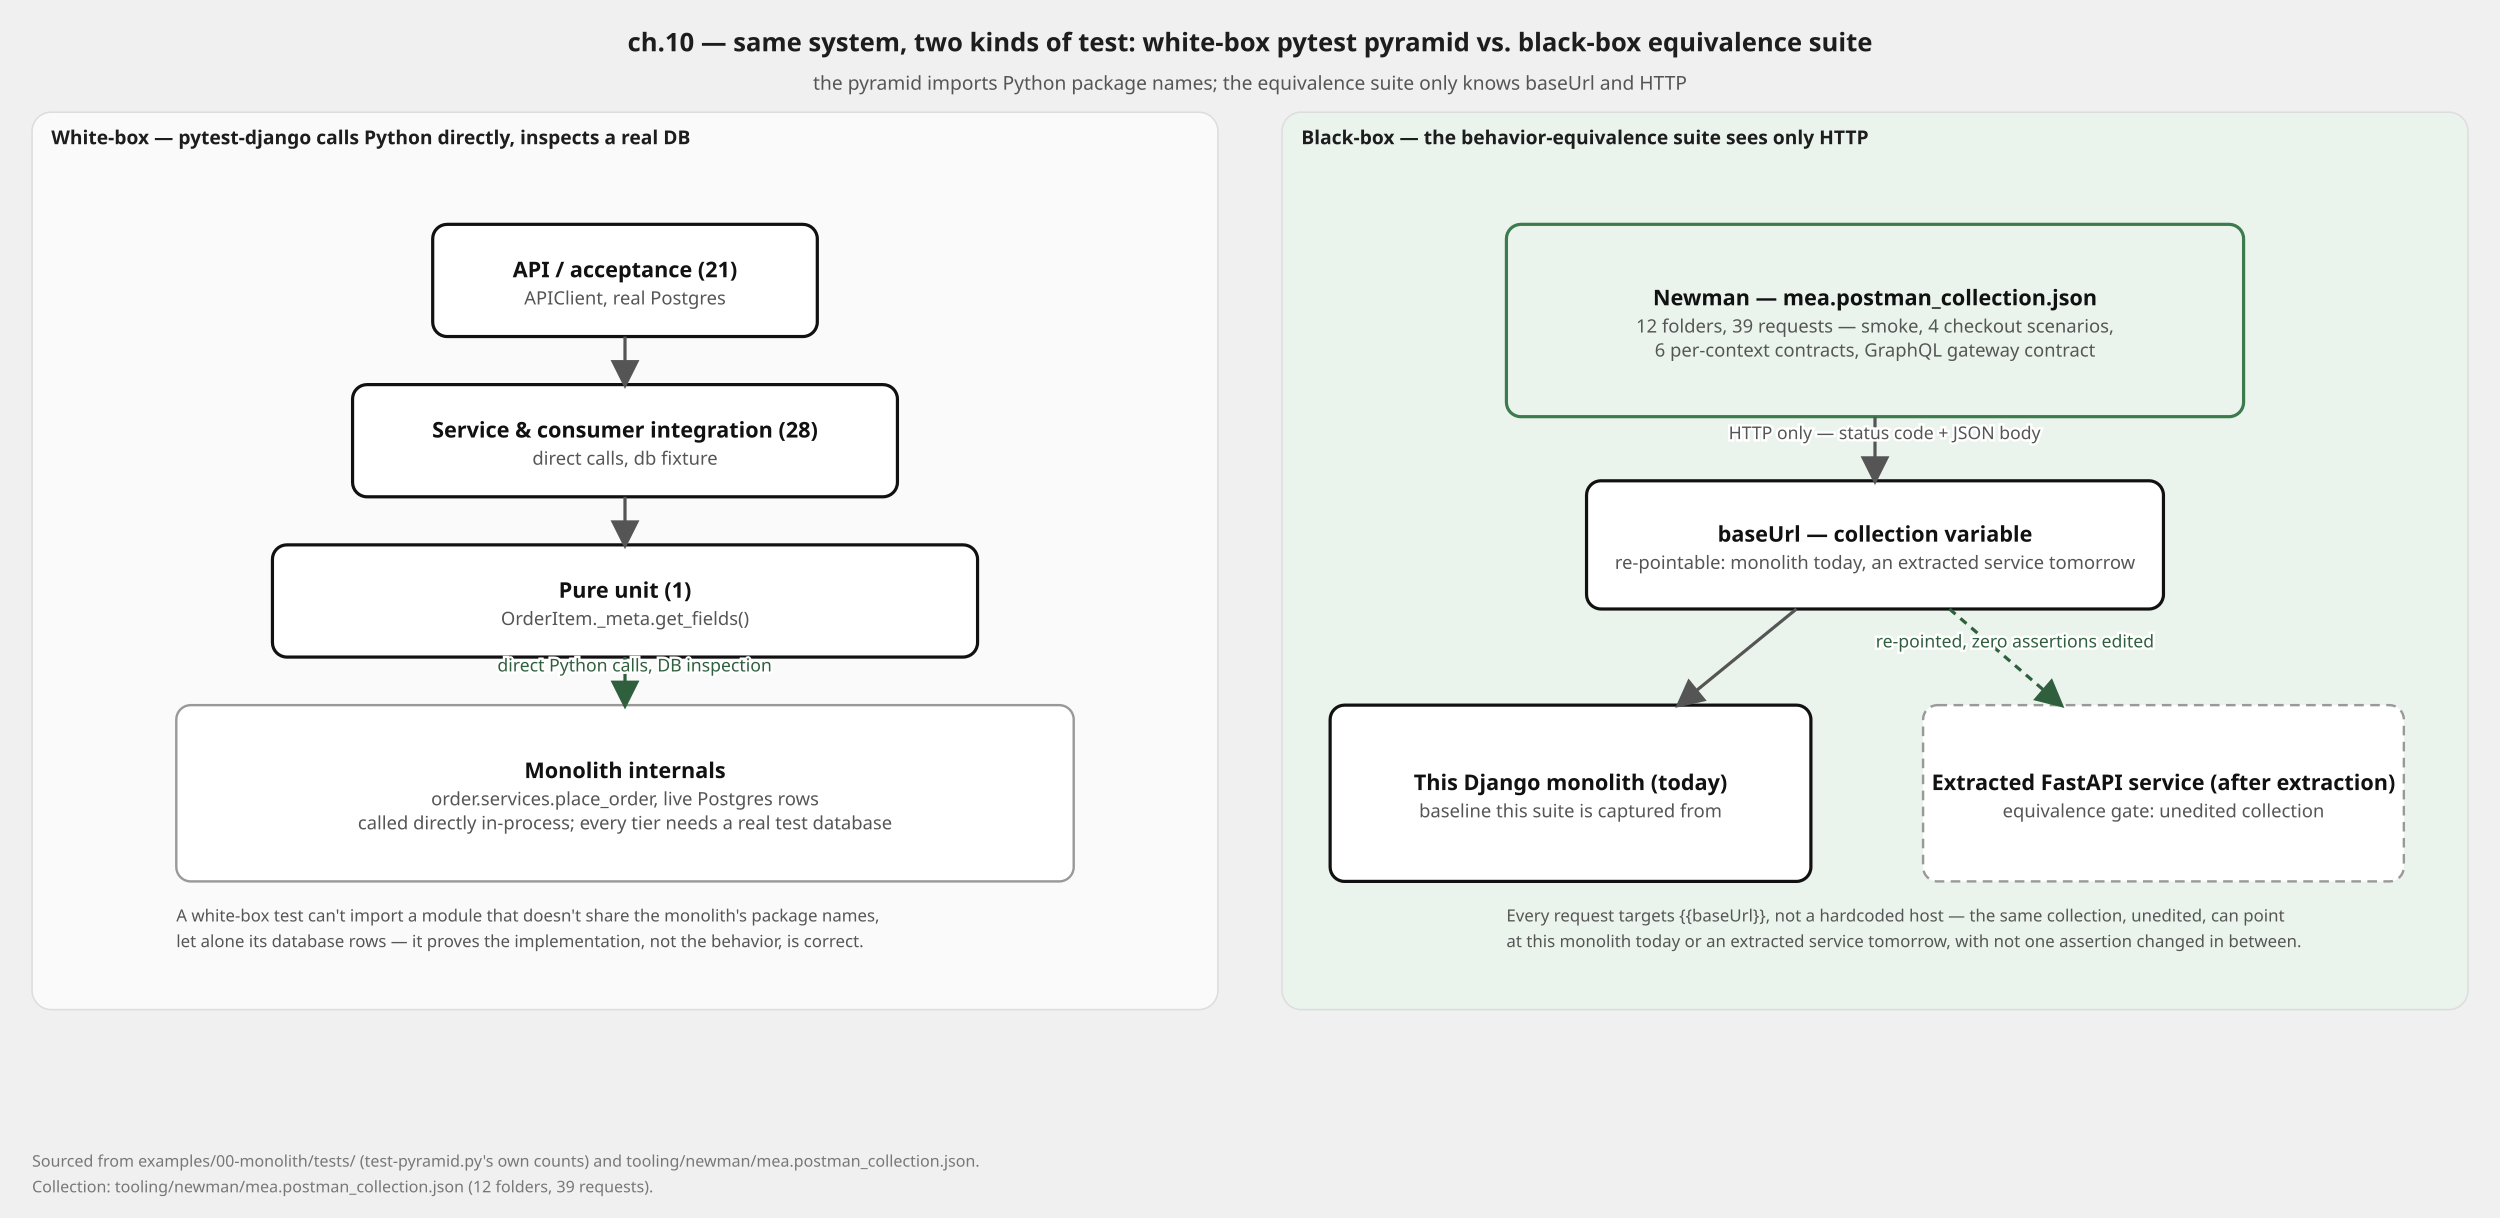
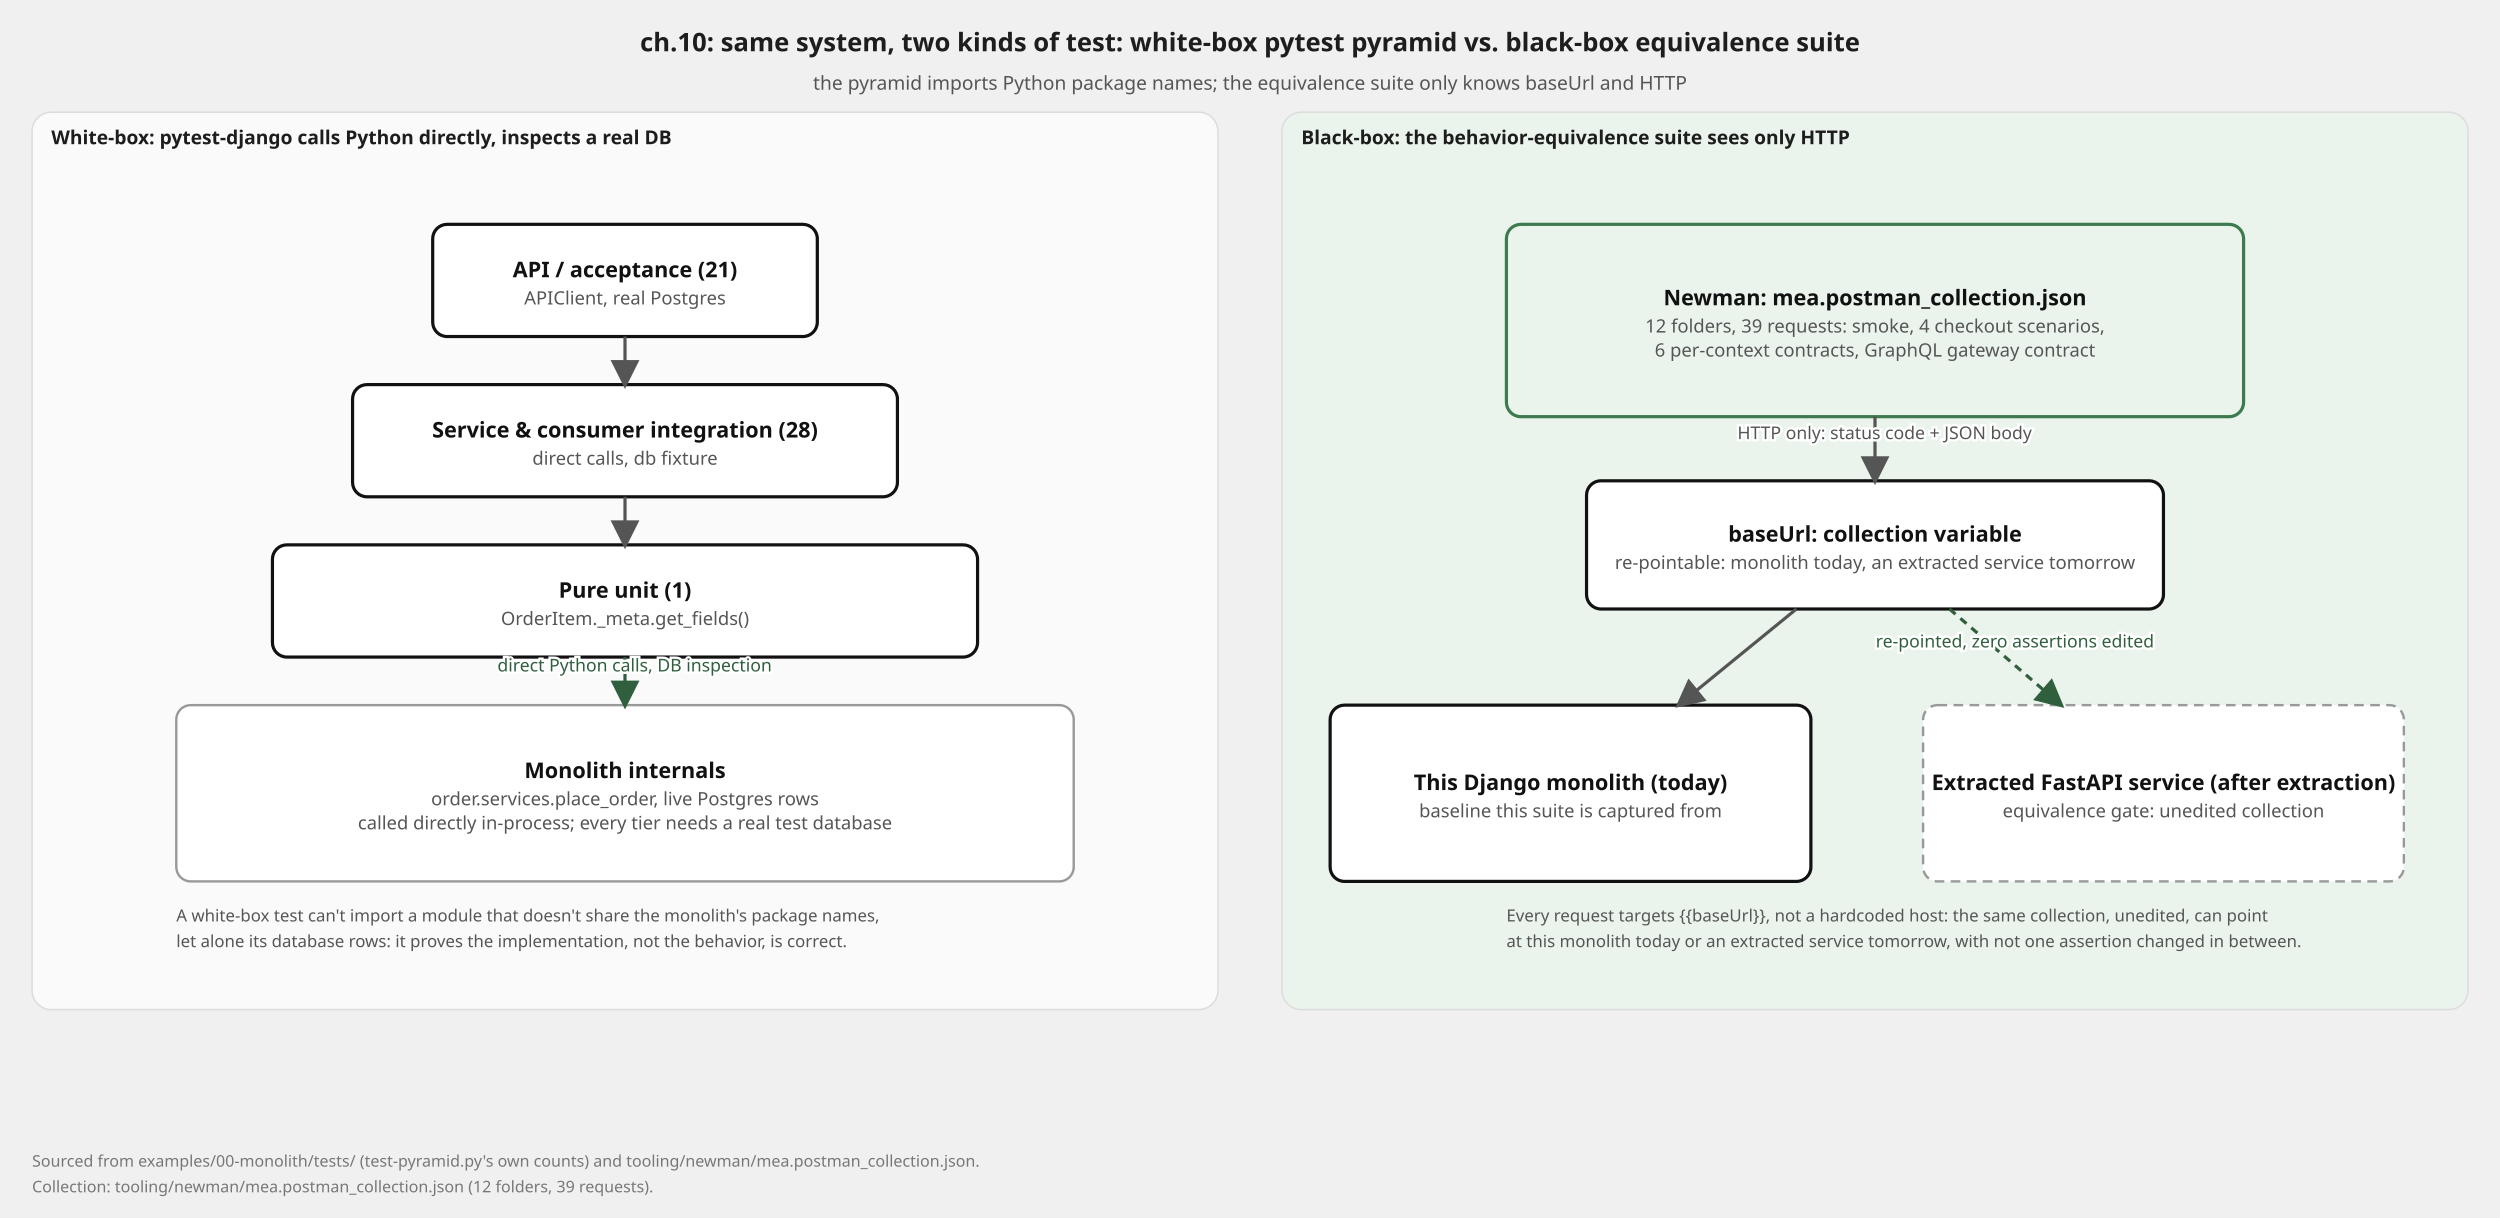
<svg xmlns="http://www.w3.org/2000/svg" viewBox="0 0 1560 760" font-family="'Red Hat Text', system-ui, sans-serif" role="img">
  <defs>
    <marker id="a" viewBox="0 0 10 10" refX="8.5" refY="5" markerWidth="9" markerHeight="9" orient="auto-start-reverse">
      <path d="M0,0 L10,5 L0,10 z" fill="#555" />
    </marker>
    <marker id="am" viewBox="0 0 10 10" refX="8.5" refY="5" markerWidth="9" markerHeight="9" orient="auto-start-reverse">
      <path d="M0,0 L10,5 L0,10 z" fill="#2f5f3d" />
    </marker>
  </defs>
  <rect x="20" y="70" width="740" height="560" rx="12" fill="#fafafa" stroke="#ddd" />
-   <text x="32" y="90" font-size="12" font-weight="700" fill="#1d1d1d">White-box — pytest-django calls Python directly, inspects a real DB</text>
+   <text x="32" y="90" font-size="12" font-weight="700" fill="#1d1d1d">White-box: pytest-django calls Python directly, inspects a real DB</text>
  <rect x="800" y="70" width="740" height="560" rx="12" fill="#eaf4ec" stroke="#ddd" />
-   <text x="812" y="90" font-size="12" font-weight="700" fill="#1d1d1d">Black-box — the behavior-equivalence suite sees only HTTP</text>
+   <text x="812" y="90" font-size="12" font-weight="700" fill="#1d1d1d">Black-box: the behavior-equivalence suite sees only HTTP</text>
  <rect x="270" y="140" width="240" height="70" rx="9" fill="#ffffff" stroke="#111111" stroke-width="2" />
  <text x="390.0" y="173.0" font-size="13.5" font-weight="700" fill="#111111" text-anchor="middle">API / acceptance (21)</text>
  <text x="390.0" y="190.0" font-size="11.5" fill="#555555" text-anchor="middle">APIClient, real Postgres</text>
  <rect x="220" y="240" width="340" height="70" rx="9" fill="#ffffff" stroke="#111111" stroke-width="2" />
  <text x="390.0" y="273.0" font-size="13.5" font-weight="700" fill="#111111" text-anchor="middle">Service &amp; consumer integration (28)</text>
  <text x="390.0" y="290.0" font-size="11.5" fill="#555555" text-anchor="middle">direct calls, db fixture</text>
  <rect x="170" y="340" width="440" height="70" rx="9" fill="#ffffff" stroke="#111111" stroke-width="2" />
  <text x="390.0" y="373.0" font-size="13.5" font-weight="700" fill="#111111" text-anchor="middle">Pure unit (1)</text>
  <text x="390.0" y="390.0" font-size="11.5" fill="#555555" text-anchor="middle">OrderItem._meta.get_fields()</text>
  <rect x="110" y="440" width="560" height="110" rx="9" fill="#ffffff" stroke="#999999" stroke-width="1.5" />
  <text x="390.0" y="485.5" font-size="13.5" font-weight="700" fill="#111111" text-anchor="middle">Monolith internals</text>
  <text x="390.0" y="502.5" font-size="11.5" fill="#555555" text-anchor="middle">order.services.place_order, live Postgres rows</text>
  <text x="390.0" y="517.5" font-size="11.5" fill="#555555" text-anchor="middle">called directly in-process; every tier needs a real test database</text>
  <rect x="940" y="140" width="460" height="120" rx="9" fill="#eaf4ec" stroke="#3d7a4e" stroke-width="2" />
-   <text x="1170.0" y="190.5" font-size="13.5" font-weight="700" fill="#111111" text-anchor="middle">Newman — mea.postman_collection.json</text>
-   <text x="1170.0" y="207.5" font-size="11.5" fill="#555555" text-anchor="middle">12 folders, 39 requests — smoke, 4 checkout scenarios,</text>
+   <text x="1170.0" y="190.5" font-size="13.5" font-weight="700" fill="#111111" text-anchor="middle">Newman: mea.postman_collection.json</text>
+   <text x="1170.0" y="207.5" font-size="11.5" fill="#555555" text-anchor="middle">12 folders, 39 requests: smoke, 4 checkout scenarios,</text>
  <text x="1170.0" y="222.5" font-size="11.5" fill="#555555" text-anchor="middle">6 per-context contracts, GraphQL gateway contract</text>
  <rect x="990" y="300" width="360" height="80" rx="9" fill="#ffffff" stroke="#111111" stroke-width="2" />
-   <text x="1170.0" y="338.0" font-size="13.5" font-weight="700" fill="#111111" text-anchor="middle">baseUrl — collection variable</text>
+   <text x="1170.0" y="338.0" font-size="13.5" font-weight="700" fill="#111111" text-anchor="middle">baseUrl: collection variable</text>
  <text x="1170.0" y="355.0" font-size="11.5" fill="#555555" text-anchor="middle">re-pointable: monolith today, an extracted service tomorrow</text>
  <rect x="830" y="440" width="300" height="110" rx="9" fill="#ffffff" stroke="#111111" stroke-width="2" />
  <text x="980.0" y="493.0" font-size="13.5" font-weight="700" fill="#111111" text-anchor="middle">This Django monolith (today)</text>
  <text x="980.0" y="510.0" font-size="11.5" fill="#555555" text-anchor="middle">baseline this suite is captured from</text>
  <rect x="1200" y="440" width="300" height="110" rx="9" fill="#ffffff" stroke="#999999" stroke-width="1.5" stroke-dasharray="6 4" />
  <text x="1350.0" y="493.0" font-size="13.5" font-weight="700" fill="#111111" text-anchor="middle">Extracted FastAPI service (after extraction)</text>
  <text x="1350.0" y="510.0" font-size="11.5" fill="#555555" text-anchor="middle">equivalence gate: unedited collection</text>
  <path d="M390.0,210.0 L390.0,240.0" fill="none" stroke="#555" stroke-width="2" marker-end="url(#a)" />
  <path d="M390.0,310.0 L390.0,340.0" fill="none" stroke="#555" stroke-width="2" marker-end="url(#a)" />
  <path d="M390.0,410.0 L390.0,440.0" fill="none" stroke="#2f5f3d" stroke-width="2" marker-end="url(#am)" />
  <text x="396.0" y="419.0" font-size="11" fill="#ffffff" stroke="#ffffff" stroke-width="3" paint-order="stroke" text-anchor="middle">direct Python calls, DB inspection</text>
  <text x="396.0" y="419.0" font-size="11" fill="#2f5f3d" text-anchor="middle">direct Python calls, DB inspection</text>
  <path d="M1170.0,260.0 L1170.0,300.0" fill="none" stroke="#555" stroke-width="2" marker-end="url(#a)" />
-   <text x="1176.0" y="274.0" font-size="11" fill="#ffffff" stroke="#ffffff" stroke-width="3" paint-order="stroke" text-anchor="middle">HTTP only — status code + JSON body</text>
-   <text x="1176.0" y="274.0" font-size="11" fill="#555" text-anchor="middle">HTTP only — status code + JSON body</text>
+   <text x="1176.0" y="274.0" font-size="11" fill="#ffffff" stroke="#ffffff" stroke-width="3" paint-order="stroke" text-anchor="middle">HTTP only: status code + JSON body</text>
+   <text x="1176.0" y="274.0" font-size="11" fill="#555" text-anchor="middle">HTTP only: status code + JSON body</text>
  <path d="M1120.968,380.0 L1047.419,440.0" fill="none" stroke="#555" stroke-width="2" marker-end="url(#a)" />
  <path d="M1216.452,380.0 L1286.129,440.0" fill="none" stroke="#2f5f3d" stroke-width="2" stroke-dasharray="5 4" marker-end="url(#am)" />
  <text x="1257.29" y="404.0" font-size="11" fill="#ffffff" stroke="#ffffff" stroke-width="3" paint-order="stroke" text-anchor="middle">re-pointed, zero assertions edited</text>
  <text x="1257.29" y="404.0" font-size="11" fill="#2f5f3d" text-anchor="middle">re-pointed, zero assertions edited</text>
-   <text x="780.0" y="32" font-size="16" fill="#1d1d1d" text-anchor="middle" font-weight="700">ch.10 — same system, two kinds of test: white-box pytest pyramid vs. black-box equivalence suite</text>
+   <text x="780.0" y="32" font-size="16" fill="#1d1d1d" text-anchor="middle" font-weight="700">ch.10: same system, two kinds of test: white-box pytest pyramid vs. black-box equivalence suite</text>
  <text x="780.0" y="56" font-size="12" fill="#555555" text-anchor="middle">the pyramid imports Python package names; the equivalence suite only knows baseUrl and HTTP</text>
  <text x="110" y="575" font-size="10.5" fill="#555555" text-anchor="start">A white-box test can't import a module that doesn't share the monolith's package names,</text>
-   <text x="110" y="591" font-size="10.5" fill="#555555" text-anchor="start">let alone its database rows — it proves the implementation, not the behavior, is correct.</text>
-   <text x="940" y="575" font-size="10.5" fill="#555555" text-anchor="start">Every request targets {{baseUrl}}, not a hardcoded host — the same collection, unedited, can point</text>
+   <text x="110" y="591" font-size="10.5" fill="#555555" text-anchor="start">let alone its database rows: it proves the implementation, not the behavior, is correct.</text>
+   <text x="940" y="575" font-size="10.5" fill="#555555" text-anchor="start">Every request targets {{baseUrl}}, not a hardcoded host: the same collection, unedited, can point</text>
  <text x="940" y="591" font-size="10.5" fill="#555555" text-anchor="start">at this monolith today or an extracted service tomorrow, with not one assertion changed in between.</text>
  <text x="20" y="728" font-size="10" fill="#777777" text-anchor="start">Sourced from examples/00-monolith/tests/ (test-pyramid.py's own counts) and tooling/newman/mea.postman_collection.json.</text>
  <text x="20" y="744" font-size="10" fill="#777777" text-anchor="start">Collection: tooling/newman/mea.postman_collection.json (12 folders, 39 requests).</text>
</svg>
